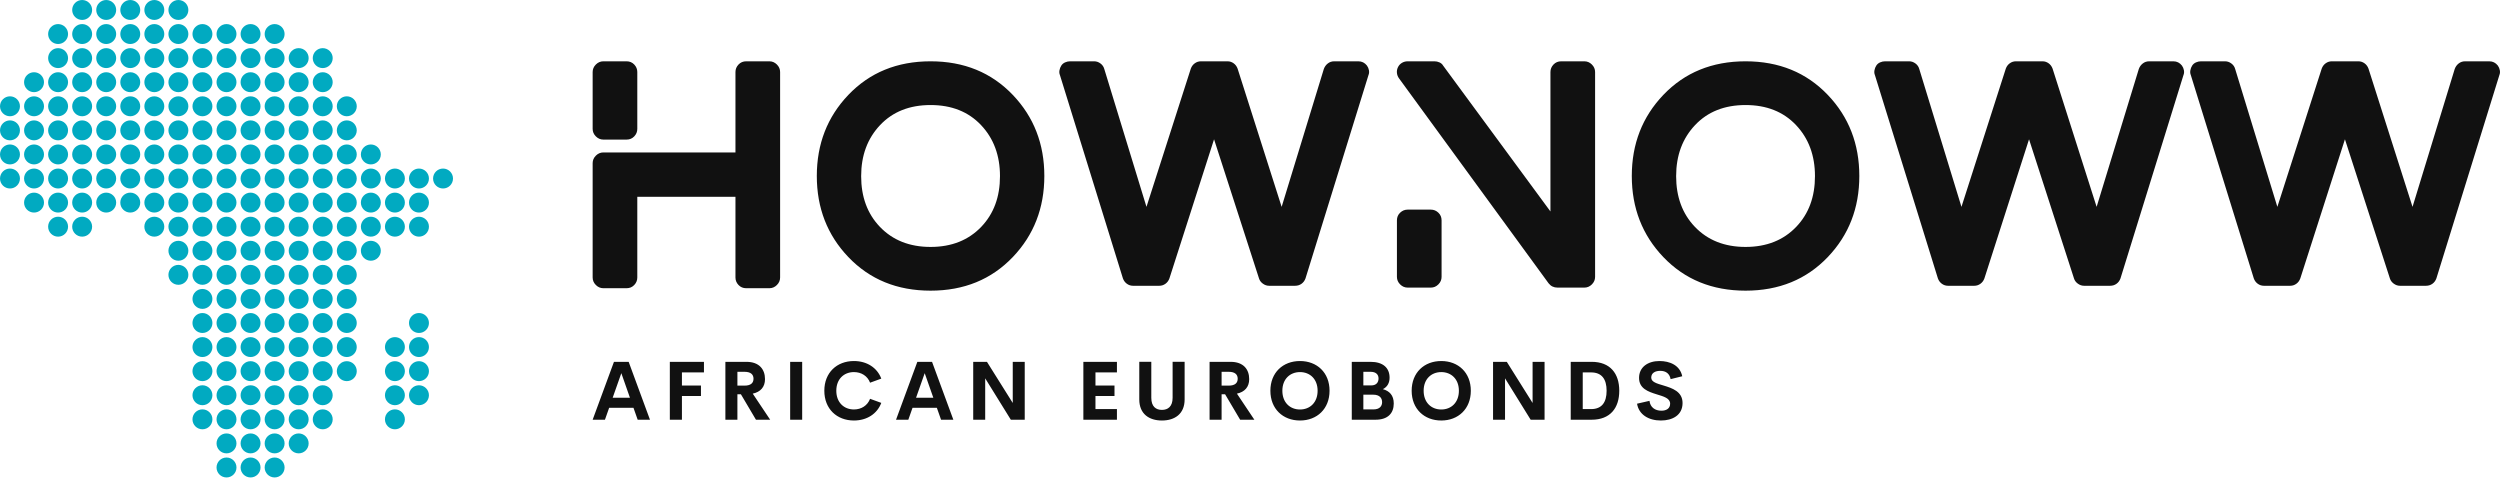
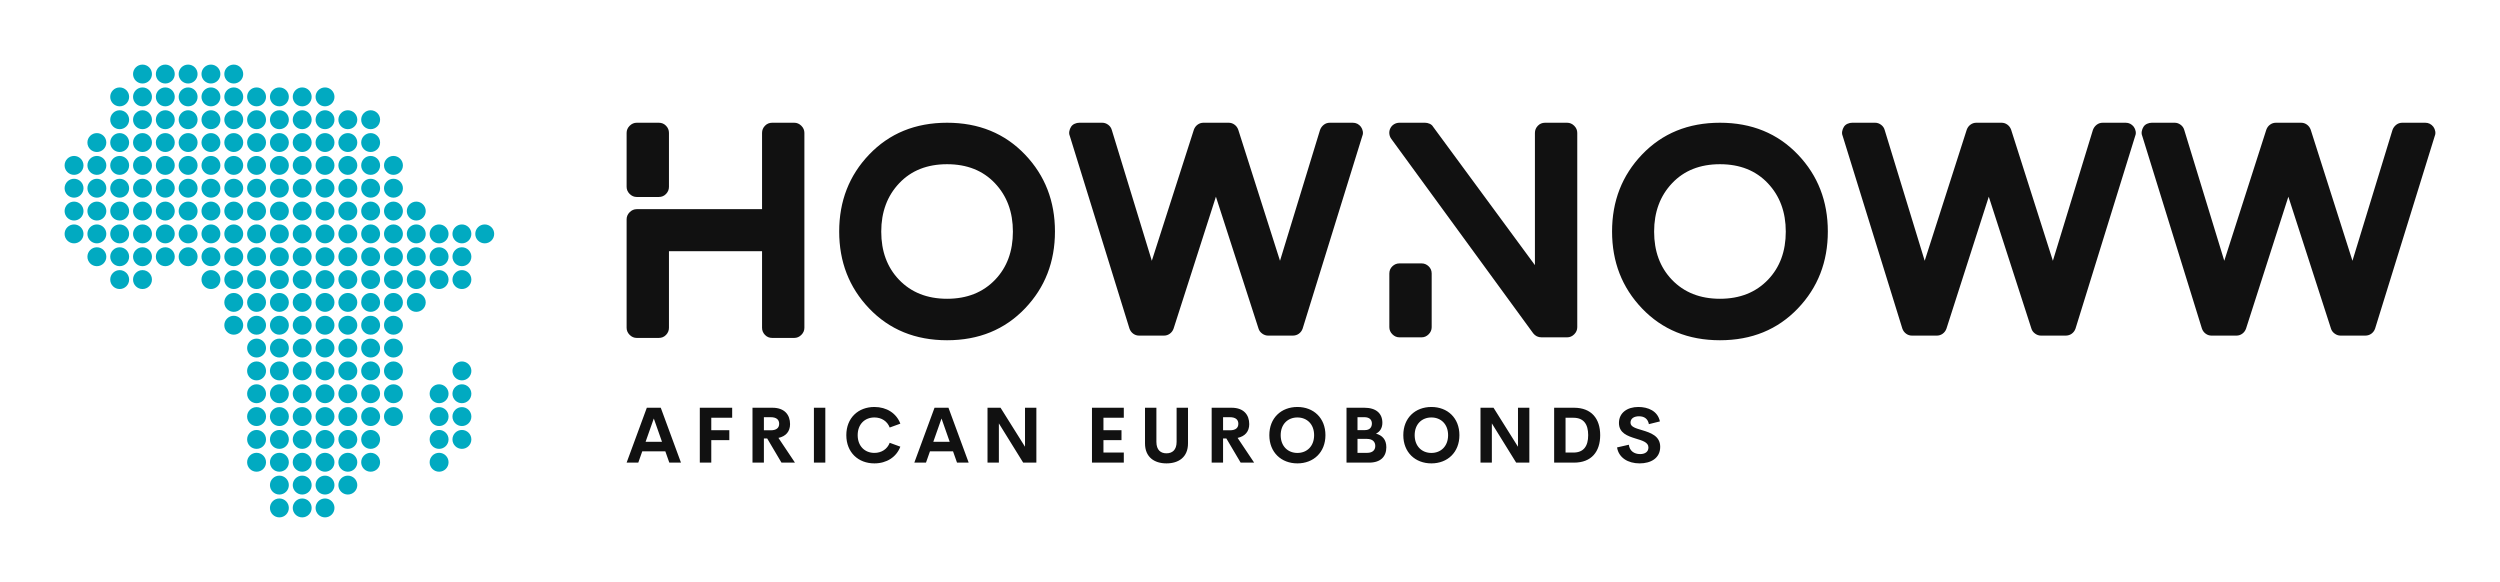
- <svg xmlns="http://www.w3.org/2000/svg" width="330" height="63.024" viewBox="0 0 367 70.091" class="css-1j8o68f">
-   <defs id="SvgjsDefs1001" />
-   <g id="SvgjsG1007" featurekey="symbolFeature-0" transform="matrix(0.7009075,0,0,0.7009075,-1.796426,0)" fill="#01aac1">
-     <g>
+ <svg xmlns="http://www.w3.org/2000/svg" version="1.1" width="3163.488" height="736.437" viewBox="0 0 3163.488 736.437">
+   <g transform="scale(8.174387) translate(10, 10)">
+     <defs id="SvgjsDefs1044" />
+     <g id="SvgjsG1045" featureKey="symbolFeature-0" transform="matrix(0.7009075,0,0,0.7009075,-1.796426,0)" fill="#01aac1">
      <g>
        <g>
-           <circle cx="95.352" cy="37.391" r="2.088" />
-         </g>
-         <g>
-           <circle cx="90.311" cy="37.391" r="2.088" />
-           <path d="M90.311,44.521c-1.151,0-2.086-0.933-2.086-2.085c0-1.155,0.935-2.09,2.086-2.09c1.153,0,2.09,0.935,2.09,2.09     C92.398,43.588,91.464,44.521,90.311,44.521z" />
-           <circle cx="90.311" cy="47.478" r="2.088" />
-           <circle cx="90.311" cy="67.651" r="2.09" />
-         </g>
-         <g>
-           <circle cx="85.273" cy="37.391" r="2.088" />
-           <circle cx="85.273" cy="42.433" r="2.088" />
-           <circle cx="85.273" cy="47.478" r="2.088" />
-         </g>
-         <g>
-           <circle cx="80.232" cy="32.347" r="2.088" />
-           <circle cx="80.232" cy="37.391" r="2.088" />
-           <circle cx="80.232" cy="42.433" r="2.088" />
-           <circle cx="80.232" cy="47.478" r="2.088" />
-           <circle cx="80.232" cy="52.521" r="2.087" />
-         </g>
-         <g>
-           <path d="M75.193,24.35c-1.15,0-2.088-0.938-2.088-2.088c0-1.154,0.938-2.089,2.088-2.089c1.152,0,2.09,0.935,2.09,2.089     C77.283,23.412,76.348,24.35,75.193,24.35z" />
-           <circle cx="75.193" cy="27.302" r="2.088" />
-           <circle cx="75.193" cy="32.347" r="2.088" />
-           <circle cx="75.193" cy="37.391" r="2.088" />
-           <circle cx="75.193" cy="42.433" r="2.088" />
-           <circle cx="75.193" cy="47.478" r="2.088" />
-           <circle cx="75.193" cy="52.521" r="2.087" />
-           <circle cx="75.193" cy="57.563" r="2.088" />
-           <circle cx="75.193" cy="62.606" r="2.087" />
-           <circle cx="75.193" cy="67.651" r="2.09" />
-         </g>
-         <g>
-           <circle cx="70.154" cy="12.173" r="2.089" />
-           <circle cx="70.154" cy="17.217" r="2.088" />
-           <path d="M70.154,24.35c-1.151,0-2.088-0.938-2.088-2.088c0-1.154,0.937-2.089,2.088-2.089c1.154,0,2.089,0.935,2.089,2.089     C72.243,23.412,71.311,24.35,70.154,24.35z" />
-           <circle cx="70.154" cy="27.302" r="2.088" />
-           <circle cx="70.154" cy="32.347" r="2.088" />
-           <circle cx="70.154" cy="37.391" r="2.088" />
-           <path d="M70.154,44.521c-1.151,0-2.088-0.933-2.088-2.085c0-1.155,0.937-2.09,2.088-2.09c1.154,0,2.089,0.935,2.089,2.09     C72.243,43.588,71.311,44.521,70.154,44.521z" />
-           <circle cx="70.154" cy="47.478" r="2.088" />
-           <circle cx="70.154" cy="52.521" r="2.087" />
-           <circle cx="70.154" cy="57.563" r="2.088" />
-           <circle cx="70.154" cy="62.606" r="2.087" />
-           <circle cx="70.154" cy="67.651" r="2.09" />
-         </g>
-         <g>
-           <circle cx="65.117" cy="12.173" r="2.089" />
-           <circle cx="65.117" cy="17.217" r="2.088" />
-           <path d="M65.117,24.35c-1.153,0-2.088-0.938-2.088-2.088c0-1.154,0.935-2.089,2.088-2.089c1.154,0,2.089,0.935,2.089,2.089     C67.206,23.412,66.271,24.35,65.117,24.35z" />
-           <circle cx="65.117" cy="27.302" r="2.088" />
-           <circle cx="65.117" cy="32.347" r="2.088" />
-           <circle cx="65.117" cy="37.391" r="2.088" />
-           <path d="M65.117,44.521c-1.153,0-2.088-0.933-2.088-2.085c0-1.155,0.935-2.09,2.088-2.09c1.154,0,2.089,0.935,2.089,2.09     C67.206,43.588,66.271,44.521,65.117,44.521z" />
-           <circle cx="65.117" cy="47.478" r="2.088" />
-           <circle cx="65.117" cy="52.521" r="2.087" />
-           <circle cx="65.117" cy="57.563" r="2.088" />
-           <circle cx="65.117" cy="62.606" r="2.087" />
-           <circle cx="65.117" cy="67.651" r="2.09" />
-         </g>
-         <g>
-           <circle cx="60.079" cy="7.13" r="2.088" />
-           <circle cx="60.079" cy="12.173" r="2.089" />
-           <circle cx="60.079" cy="17.217" r="2.088" />
-           <path d="M60.079,24.35c-1.155,0-2.089-0.938-2.089-2.088c0-1.154,0.934-2.089,2.089-2.089c1.151,0,2.087,0.935,2.087,2.089     C62.166,23.412,61.23,24.35,60.079,24.35z" />
-           <circle cx="60.079" cy="27.302" r="2.088" />
-           <circle cx="60.079" cy="32.347" r="2.088" />
-           <circle cx="60.079" cy="37.391" r="2.088" />
-           <circle cx="60.079" cy="42.433" r="2.088" />
-           <circle cx="60.079" cy="47.478" r="2.088" />
-           <circle cx="60.079" cy="52.521" r="2.087" />
-           <circle cx="60.079" cy="57.563" r="2.088" />
-           <circle cx="60.079" cy="62.606" r="2.087" />
-           <circle cx="60.079" cy="67.651" r="2.09" />
-         </g>
-         <g>
-           <circle cx="55.039" cy="7.13" r="2.088" />
-           <circle cx="55.039" cy="12.173" r="2.089" />
-           <circle cx="55.039" cy="17.217" r="2.088" />
-           <path d="M55.039,24.35c-1.152,0-2.089-0.938-2.089-2.088c0-1.154,0.937-2.089,2.089-2.089c1.15,0,2.088,0.935,2.088,2.089     C57.127,23.412,56.189,24.35,55.039,24.35z" />
-           <circle cx="55.039" cy="27.302" r="2.088" />
-           <circle cx="55.039" cy="32.347" r="2.088" />
-           <circle cx="55.039" cy="37.391" r="2.088" />
-           <circle cx="55.039" cy="42.433" r="2.088" />
-           <circle cx="55.039" cy="47.478" r="2.088" />
-           <circle cx="55.039" cy="52.521" r="2.087" />
-           <circle cx="55.039" cy="57.563" r="2.088" />
-           <circle cx="55.039" cy="62.606" r="2.087" />
-           <circle cx="55.039" cy="67.651" r="2.09" />
-         </g>
-         <g>
-           <circle cx="50.001" cy="7.13" r="2.088" />
-           <circle cx="50.001" cy="12.173" r="2.089" />
-           <circle cx="50.001" cy="17.217" r="2.088" />
-           <path d="M50.001,24.35c-1.154,0-2.09-0.938-2.09-2.088c0-1.154,0.936-2.089,2.09-2.089c1.151,0,2.088,0.935,2.088,2.089     C52.09,23.412,51.152,24.35,50.001,24.35z" />
-           <circle cx="50.001" cy="27.302" r="2.088" />
-           <circle cx="50.001" cy="32.347" r="2.088" />
-           <circle cx="50.001" cy="37.391" r="2.088" />
-           <circle cx="50.001" cy="42.433" r="2.088" />
-           <circle cx="50.001" cy="47.478" r="2.088" />
-           <circle cx="50.001" cy="52.521" r="2.087" />
-           <circle cx="50.001" cy="57.563" r="2.088" />
-           <circle cx="50.001" cy="62.606" r="2.087" />
-           <circle cx="50.001" cy="67.651" r="2.09" />
-         </g>
-         <g>
-           <circle cx="90.311" cy="72.694" r="2.087" />
-           <circle cx="90.311" cy="77.737" r="2.09" />
-           <circle cx="90.311" cy="82.78" r="2.087" />
-         </g>
-         <g>
-           <circle cx="85.273" cy="72.694" r="2.087" />
-           <circle cx="85.273" cy="77.737" r="2.09" />
-           <circle cx="85.273" cy="82.78" r="2.087" />
-           <circle cx="85.273" cy="87.826" r="2.088" />
-         </g>
-         <g>
-           <circle cx="75.193" cy="72.694" r="2.087" />
-           <circle cx="75.193" cy="77.737" r="2.09" />
-         </g>
-         <g>
-           <circle cx="70.154" cy="72.694" r="2.087" />
-           <circle cx="70.154" cy="77.737" r="2.09" />
-           <circle cx="70.154" cy="82.78" r="2.087" />
-           <circle cx="70.154" cy="87.826" r="2.088" />
-         </g>
-         <g>
-           <circle cx="65.117" cy="72.694" r="2.087" />
-           <circle cx="65.117" cy="77.737" r="2.09" />
-           <circle cx="65.117" cy="82.78" r="2.087" />
-           <circle cx="65.117" cy="87.826" r="2.088" />
-           <circle cx="65.117" cy="92.867" r="2.087" />
-         </g>
-         <g>
-           <circle cx="60.079" cy="72.694" r="2.087" />
-           <circle cx="60.079" cy="77.737" r="2.09" />
-           <circle cx="60.079" cy="82.78" r="2.087" />
-           <circle cx="60.079" cy="87.826" r="2.088" />
-           <circle cx="60.079" cy="92.867" r="2.087" />
-           <circle cx="60.079" cy="97.912" r="2.088" />
-         </g>
-         <g>
-           <circle cx="55.039" cy="72.694" r="2.087" />
-           <circle cx="55.039" cy="77.737" r="2.09" />
-           <circle cx="55.039" cy="82.78" r="2.087" />
-           <circle cx="55.039" cy="87.826" r="2.088" />
-           <circle cx="55.039" cy="92.867" r="2.087" />
-           <circle cx="55.039" cy="97.912" r="2.088" />
-         </g>
-         <g>
-           <circle cx="50.001" cy="72.694" r="2.087" />
-           <circle cx="50.001" cy="77.737" r="2.09" />
-           <circle cx="50.001" cy="82.78" r="2.087" />
-           <circle cx="50.001" cy="87.826" r="2.088" />
-           <circle cx="50.001" cy="92.867" r="2.087" />
-           <circle cx="50.001" cy="97.912" r="2.088" />
-         </g>
-         <g>
-           <circle cx="44.961" cy="7.13" r="2.088" />
-           <circle cx="44.961" cy="12.173" r="2.089" />
-           <circle cx="44.961" cy="17.217" r="2.088" />
-           <path d="M44.961,24.35c-1.154,0-2.087-0.938-2.087-2.088c0-1.154,0.933-2.089,2.087-2.089c1.152,0,2.088,0.935,2.088,2.089     C47.05,23.412,46.113,24.35,44.961,24.35z" />
-           <circle cx="44.961" cy="27.302" r="2.088" />
-           <circle cx="44.961" cy="32.347" r="2.088" />
-           <circle cx="44.961" cy="37.391" r="2.088" />
-           <circle cx="44.961" cy="42.433" r="2.088" />
-           <circle cx="44.961" cy="47.478" r="2.088" />
-           <circle cx="44.961" cy="52.521" r="2.087" />
-           <circle cx="44.961" cy="57.563" r="2.088" />
-           <circle cx="44.961" cy="62.606" r="2.087" />
-           <circle cx="44.961" cy="67.651" r="2.09" />
-         </g>
-         <g>
-           <circle cx="39.923" cy="2.088" r="2.088" />
-           <circle cx="39.923" cy="7.13" r="2.088" />
-           <circle cx="39.923" cy="12.173" r="2.089" />
-           <circle cx="39.923" cy="17.217" r="2.088" />
-           <path d="M39.923,24.35c-1.152,0-2.088-0.938-2.088-2.088c0-1.154,0.936-2.089,2.088-2.089c1.152,0,2.087,0.935,2.087,2.089     C42.01,23.412,41.075,24.35,39.923,24.35z" />
-           <circle cx="39.923" cy="27.302" r="2.088" />
-           <circle cx="39.923" cy="32.347" r="2.088" />
-           <circle cx="39.923" cy="37.391" r="2.088" />
-           <circle cx="39.923" cy="42.433" r="2.088" />
-           <circle cx="39.923" cy="47.478" r="2.088" />
-           <circle cx="39.923" cy="52.521" r="2.087" />
-           <circle cx="39.923" cy="57.563" r="2.088" />
-         </g>
-         <g>
-           <circle cx="34.882" cy="2.088" r="2.088" />
-           <circle cx="34.882" cy="7.13" r="2.088" />
-           <circle cx="34.882" cy="12.173" r="2.089" />
-           <circle cx="34.882" cy="17.217" r="2.088" />
-           <path d="M34.882,24.35c-1.15,0-2.087-0.938-2.087-2.088c0-1.154,0.937-2.089,2.087-2.089c1.152,0,2.089,0.935,2.089,2.089     C36.971,23.412,36.035,24.35,34.882,24.35z" />
-           <circle cx="34.882" cy="27.302" r="2.088" />
-           <circle cx="34.882" cy="32.347" r="2.088" />
-           <circle cx="34.882" cy="37.391" r="2.088" />
-           <path d="M34.882,44.521c-1.15,0-2.087-0.933-2.087-2.085c0-1.155,0.937-2.09,2.087-2.09c1.152,0,2.089,0.935,2.089,2.09     C36.971,43.588,36.035,44.521,34.882,44.521z" />
-           <circle cx="34.882" cy="47.478" r="2.088" />
-         </g>
-         <g>
-           <path d="M29.845,4.176c-1.155,0-2.09-0.937-2.09-2.09C27.755,0.934,28.69,0,29.845,0c1.152,0,2.085,0.934,2.085,2.085     C31.931,3.239,30.998,4.176,29.845,4.176z" />
-           <circle cx="29.845" cy="7.13" r="2.088" />
-           <circle cx="29.845" cy="12.173" r="2.089" />
-           <circle cx="29.845" cy="17.217" r="2.088" />
-           <path d="M29.845,24.35c-1.155,0-2.09-0.938-2.09-2.088c0-1.154,0.935-2.089,2.09-2.089c1.152,0,2.085,0.935,2.085,2.089     C31.931,23.412,30.998,24.35,29.845,24.35z" />
-           <circle cx="29.845" cy="27.302" r="2.088" />
-           <circle cx="29.845" cy="32.347" r="2.088" />
-           <circle cx="29.845" cy="37.391" r="2.088" />
-           <circle cx="29.845" cy="42.433" r="2.088" />
-         </g>
-         <g>
-           <circle cx="24.805" cy="2.088" r="2.088" />
-           <circle cx="24.805" cy="7.13" r="2.088" />
-           <circle cx="24.805" cy="12.173" r="2.089" />
-           <circle cx="24.805" cy="17.217" r="2.088" />
-           <path d="M24.805,24.35c-1.154,0-2.087-0.938-2.087-2.088c0-1.154,0.933-2.089,2.087-2.089c1.154,0,2.088,0.935,2.088,2.089     C26.894,23.412,25.959,24.35,24.805,24.35z" />
-           <circle cx="24.805" cy="27.302" r="2.088" />
-           <circle cx="24.805" cy="32.347" r="2.088" />
-           <circle cx="24.805" cy="37.391" r="2.088" />
-           <circle cx="24.805" cy="42.433" r="2.088" />
-         </g>
-         <g>
-           <circle cx="19.767" cy="2.088" r="2.088" />
-           <circle cx="19.767" cy="7.13" r="2.088" />
-           <circle cx="19.767" cy="12.173" r="2.089" />
-           <circle cx="19.767" cy="17.217" r="2.088" />
-           <path d="M19.767,24.35c-1.152,0-2.088-0.938-2.088-2.088c0-1.154,0.936-2.089,2.088-2.089s2.088,0.935,2.088,2.089     C21.855,23.412,20.919,24.35,19.767,24.35z" />
-           <circle cx="19.767" cy="27.302" r="2.088" />
-           <circle cx="19.767" cy="32.347" r="2.088" />
-           <circle cx="19.767" cy="37.391" r="2.088" />
-           <circle cx="19.767" cy="42.433" r="2.088" />
-           <circle cx="19.767" cy="47.478" r="2.088" />
-         </g>
-         <g>
-           <path d="M14.728,9.217c-1.154,0-2.088-0.935-2.088-2.087c0-1.152,0.935-2.088,2.088-2.088c1.15,0,2.087,0.936,2.087,2.088     C16.815,8.282,15.878,9.217,14.728,9.217z" />
-           <path d="M14.728,14.262c-1.154,0-2.088-0.936-2.088-2.088c0-1.153,0.935-2.09,2.088-2.09c1.15,0,2.087,0.937,2.087,2.09     C16.815,13.326,15.878,14.262,14.728,14.262z" />
-           <path d="M14.728,19.305c-1.154,0-2.088-0.935-2.088-2.088c0-1.153,0.935-2.088,2.088-2.088c1.15,0,2.087,0.935,2.087,2.088     C16.815,18.37,15.878,19.305,14.728,19.305z" />
-           <path d="M14.728,24.35c-1.154,0-2.088-0.938-2.088-2.088c0-1.154,0.935-2.089,2.088-2.089c1.15,0,2.087,0.935,2.087,2.089     C16.815,23.412,15.878,24.35,14.728,24.35z" />
-           <path d="M14.728,29.39c-1.154,0-2.088-0.933-2.088-2.085c0-1.155,0.935-2.09,2.088-2.09c1.15,0,2.087,0.935,2.087,2.09     C16.815,28.457,15.878,29.39,14.728,29.39z" />
-           <path d="M14.728,34.435c-1.154,0-2.088-0.936-2.088-2.088c0-1.152,0.935-2.087,2.088-2.087c1.15,0,2.087,0.935,2.087,2.087     C16.815,33.499,15.878,34.435,14.728,34.435z" />
-           <path d="M14.728,39.479c-1.154,0-2.088-0.937-2.088-2.088c0-1.155,0.935-2.088,2.088-2.088c1.15,0,2.087,0.933,2.087,2.088     C16.815,38.543,15.878,39.479,14.728,39.479z" />
-           <path d="M14.728,44.521c-1.154,0-2.088-0.933-2.088-2.085c0-1.155,0.935-2.09,2.088-2.09c1.15,0,2.087,0.935,2.087,2.09     C16.815,43.588,15.878,44.521,14.728,44.521z" />
-           <path d="M14.728,49.566c-1.154,0-2.088-0.937-2.088-2.088c0-1.155,0.935-2.088,2.088-2.088c1.15,0,2.087,0.933,2.087,2.088     C16.815,48.629,15.878,49.566,14.728,49.566z" />
-         </g>
-         <g>
-           <circle cx="9.688" cy="17.217" r="2.088" />
-           <path d="M9.688,24.35c-1.152,0-2.085-0.938-2.085-2.088c0-1.154,0.933-2.089,2.085-2.089c1.153,0,2.09,0.935,2.09,2.089     C11.778,23.412,10.841,24.35,9.688,24.35z" />
-           <path d="M9.688,29.39c-1.152,0-2.085-0.933-2.085-2.085c0-1.155,0.933-2.09,2.085-2.09c1.153,0,2.09,0.935,2.09,2.09     C11.778,28.457,10.841,29.39,9.688,29.39z" />
-           <circle cx="9.688" cy="32.347" r="2.088" />
-           <circle cx="9.688" cy="37.391" r="2.088" />
-           <path d="M9.688,44.521c-1.152,0-2.085-0.933-2.085-2.085c0-1.155,0.933-2.09,2.085-2.09c1.153,0,2.09,0.935,2.09,2.09     C11.778,43.588,10.841,44.521,9.688,44.521z" />
-         </g>
-         <g>
-           <path d="M4.651,24.35c-1.155,0-2.088-0.938-2.088-2.088c0-1.154,0.933-2.089,2.088-2.089c1.152,0,2.088,0.935,2.088,2.089     C6.739,23.412,5.803,24.35,4.651,24.35z" />
-           <circle cx="4.651" cy="27.302" r="2.088" />
-           <circle cx="4.651" cy="32.347" r="2.088" />
-           <circle cx="4.651" cy="37.391" r="2.088" />
-         </g>
-         <g>
-           <circle cx="44.961" cy="72.694" r="2.087" />
-           <circle cx="44.961" cy="77.737" r="2.09" />
-           <circle cx="44.961" cy="82.78" r="2.087" />
-           <circle cx="44.961" cy="87.826" r="2.088" />
+           <g>
+             <circle cx="95.352" cy="37.391" r="2.088" />
+           </g>
+           <g>
+             <circle cx="90.311" cy="37.391" r="2.088" />
+             <path d="M90.311,44.521c-1.151,0-2.086-0.933-2.086-2.085c0-1.155,0.935-2.09,2.086-2.09c1.153,0,2.09,0.935,2.09,2.09     C92.398,43.588,91.464,44.521,90.311,44.521z" />
+             <circle cx="90.311" cy="47.478" r="2.088" />
+             <circle cx="90.311" cy="67.651" r="2.09" />
+           </g>
+           <g>
+             <circle cx="85.273" cy="37.391" r="2.088" />
+             <circle cx="85.273" cy="42.433" r="2.088" />
+             <circle cx="85.273" cy="47.478" r="2.088" />
+           </g>
+           <g>
+             <circle cx="80.232" cy="32.347" r="2.088" />
+             <circle cx="80.232" cy="37.391" r="2.088" />
+             <circle cx="80.232" cy="42.433" r="2.088" />
+             <circle cx="80.232" cy="47.478" r="2.088" />
+             <circle cx="80.232" cy="52.521" r="2.087" />
+           </g>
+           <g>
+             <path d="M75.193,24.35c-1.15,0-2.088-0.938-2.088-2.088c0-1.154,0.938-2.089,2.088-2.089c1.152,0,2.09,0.935,2.09,2.089     C77.283,23.412,76.348,24.35,75.193,24.35z" />
+             <circle cx="75.193" cy="27.302" r="2.088" />
+             <circle cx="75.193" cy="32.347" r="2.088" />
+             <circle cx="75.193" cy="37.391" r="2.088" />
+             <circle cx="75.193" cy="42.433" r="2.088" />
+             <circle cx="75.193" cy="47.478" r="2.088" />
+             <circle cx="75.193" cy="52.521" r="2.087" />
+             <circle cx="75.193" cy="57.563" r="2.088" />
+             <circle cx="75.193" cy="62.606" r="2.087" />
+             <circle cx="75.193" cy="67.651" r="2.09" />
+           </g>
+           <g>
+             <circle cx="70.154" cy="12.173" r="2.089" />
+             <circle cx="70.154" cy="17.217" r="2.088" />
+             <path d="M70.154,24.35c-1.151,0-2.088-0.938-2.088-2.088c0-1.154,0.937-2.089,2.088-2.089c1.154,0,2.089,0.935,2.089,2.089     C72.243,23.412,71.311,24.35,70.154,24.35z" />
+             <circle cx="70.154" cy="27.302" r="2.088" />
+             <circle cx="70.154" cy="32.347" r="2.088" />
+             <circle cx="70.154" cy="37.391" r="2.088" />
+             <path d="M70.154,44.521c-1.151,0-2.088-0.933-2.088-2.085c0-1.155,0.937-2.09,2.088-2.09c1.154,0,2.089,0.935,2.089,2.09     C72.243,43.588,71.311,44.521,70.154,44.521z" />
+             <circle cx="70.154" cy="47.478" r="2.088" />
+             <circle cx="70.154" cy="52.521" r="2.087" />
+             <circle cx="70.154" cy="57.563" r="2.088" />
+             <circle cx="70.154" cy="62.606" r="2.087" />
+             <circle cx="70.154" cy="67.651" r="2.09" />
+           </g>
+           <g>
+             <circle cx="65.117" cy="12.173" r="2.089" />
+             <circle cx="65.117" cy="17.217" r="2.088" />
+             <path d="M65.117,24.35c-1.153,0-2.088-0.938-2.088-2.088c0-1.154,0.935-2.089,2.088-2.089c1.154,0,2.089,0.935,2.089,2.089     C67.206,23.412,66.271,24.35,65.117,24.35z" />
+             <circle cx="65.117" cy="27.302" r="2.088" />
+             <circle cx="65.117" cy="32.347" r="2.088" />
+             <circle cx="65.117" cy="37.391" r="2.088" />
+             <path d="M65.117,44.521c-1.153,0-2.088-0.933-2.088-2.085c0-1.155,0.935-2.09,2.088-2.09c1.154,0,2.089,0.935,2.089,2.09     C67.206,43.588,66.271,44.521,65.117,44.521z" />
+             <circle cx="65.117" cy="47.478" r="2.088" />
+             <circle cx="65.117" cy="52.521" r="2.087" />
+             <circle cx="65.117" cy="57.563" r="2.088" />
+             <circle cx="65.117" cy="62.606" r="2.087" />
+             <circle cx="65.117" cy="67.651" r="2.09" />
+           </g>
+           <g>
+             <circle cx="60.079" cy="7.13" r="2.088" />
+             <circle cx="60.079" cy="12.173" r="2.089" />
+             <circle cx="60.079" cy="17.217" r="2.088" />
+             <path d="M60.079,24.35c-1.155,0-2.089-0.938-2.089-2.088c0-1.154,0.934-2.089,2.089-2.089c1.151,0,2.087,0.935,2.087,2.089     C62.166,23.412,61.23,24.35,60.079,24.35z" />
+             <circle cx="60.079" cy="27.302" r="2.088" />
+             <circle cx="60.079" cy="32.347" r="2.088" />
+             <circle cx="60.079" cy="37.391" r="2.088" />
+             <circle cx="60.079" cy="42.433" r="2.088" />
+             <circle cx="60.079" cy="47.478" r="2.088" />
+             <circle cx="60.079" cy="52.521" r="2.087" />
+             <circle cx="60.079" cy="57.563" r="2.088" />
+             <circle cx="60.079" cy="62.606" r="2.087" />
+             <circle cx="60.079" cy="67.651" r="2.09" />
+           </g>
+           <g>
+             <circle cx="55.039" cy="7.13" r="2.088" />
+             <circle cx="55.039" cy="12.173" r="2.089" />
+             <circle cx="55.039" cy="17.217" r="2.088" />
+             <path d="M55.039,24.35c-1.152,0-2.089-0.938-2.089-2.088c0-1.154,0.937-2.089,2.089-2.089c1.15,0,2.088,0.935,2.088,2.089     C57.127,23.412,56.189,24.35,55.039,24.35z" />
+             <circle cx="55.039" cy="27.302" r="2.088" />
+             <circle cx="55.039" cy="32.347" r="2.088" />
+             <circle cx="55.039" cy="37.391" r="2.088" />
+             <circle cx="55.039" cy="42.433" r="2.088" />
+             <circle cx="55.039" cy="47.478" r="2.088" />
+             <circle cx="55.039" cy="52.521" r="2.087" />
+             <circle cx="55.039" cy="57.563" r="2.088" />
+             <circle cx="55.039" cy="62.606" r="2.087" />
+             <circle cx="55.039" cy="67.651" r="2.09" />
+           </g>
+           <g>
+             <circle cx="50.001" cy="7.13" r="2.088" />
+             <circle cx="50.001" cy="12.173" r="2.089" />
+             <circle cx="50.001" cy="17.217" r="2.088" />
+             <path d="M50.001,24.35c-1.154,0-2.09-0.938-2.09-2.088c0-1.154,0.936-2.089,2.09-2.089c1.151,0,2.088,0.935,2.088,2.089     C52.09,23.412,51.152,24.35,50.001,24.35z" />
+             <circle cx="50.001" cy="27.302" r="2.088" />
+             <circle cx="50.001" cy="32.347" r="2.088" />
+             <circle cx="50.001" cy="37.391" r="2.088" />
+             <circle cx="50.001" cy="42.433" r="2.088" />
+             <circle cx="50.001" cy="47.478" r="2.088" />
+             <circle cx="50.001" cy="52.521" r="2.087" />
+             <circle cx="50.001" cy="57.563" r="2.088" />
+             <circle cx="50.001" cy="62.606" r="2.087" />
+             <circle cx="50.001" cy="67.651" r="2.09" />
+           </g>
+           <g>
+             <circle cx="90.311" cy="72.694" r="2.087" />
+             <circle cx="90.311" cy="77.737" r="2.09" />
+             <circle cx="90.311" cy="82.78" r="2.087" />
+           </g>
+           <g>
+             <circle cx="85.273" cy="72.694" r="2.087" />
+             <circle cx="85.273" cy="77.737" r="2.09" />
+             <circle cx="85.273" cy="82.78" r="2.087" />
+             <circle cx="85.273" cy="87.826" r="2.088" />
+           </g>
+           <g>
+             <circle cx="75.193" cy="72.694" r="2.087" />
+             <circle cx="75.193" cy="77.737" r="2.09" />
+           </g>
+           <g>
+             <circle cx="70.154" cy="72.694" r="2.087" />
+             <circle cx="70.154" cy="77.737" r="2.09" />
+             <circle cx="70.154" cy="82.78" r="2.087" />
+             <circle cx="70.154" cy="87.826" r="2.088" />
+           </g>
+           <g>
+             <circle cx="65.117" cy="72.694" r="2.087" />
+             <circle cx="65.117" cy="77.737" r="2.09" />
+             <circle cx="65.117" cy="82.78" r="2.087" />
+             <circle cx="65.117" cy="87.826" r="2.088" />
+             <circle cx="65.117" cy="92.867" r="2.087" />
+           </g>
+           <g>
+             <circle cx="60.079" cy="72.694" r="2.087" />
+             <circle cx="60.079" cy="77.737" r="2.09" />
+             <circle cx="60.079" cy="82.78" r="2.087" />
+             <circle cx="60.079" cy="87.826" r="2.088" />
+             <circle cx="60.079" cy="92.867" r="2.087" />
+             <circle cx="60.079" cy="97.912" r="2.088" />
+           </g>
+           <g>
+             <circle cx="55.039" cy="72.694" r="2.087" />
+             <circle cx="55.039" cy="77.737" r="2.09" />
+             <circle cx="55.039" cy="82.78" r="2.087" />
+             <circle cx="55.039" cy="87.826" r="2.088" />
+             <circle cx="55.039" cy="92.867" r="2.087" />
+             <circle cx="55.039" cy="97.912" r="2.088" />
+           </g>
+           <g>
+             <circle cx="50.001" cy="72.694" r="2.087" />
+             <circle cx="50.001" cy="77.737" r="2.09" />
+             <circle cx="50.001" cy="82.78" r="2.087" />
+             <circle cx="50.001" cy="87.826" r="2.088" />
+             <circle cx="50.001" cy="92.867" r="2.087" />
+             <circle cx="50.001" cy="97.912" r="2.088" />
+           </g>
+           <g>
+             <circle cx="44.961" cy="7.13" r="2.088" />
+             <circle cx="44.961" cy="12.173" r="2.089" />
+             <circle cx="44.961" cy="17.217" r="2.088" />
+             <path d="M44.961,24.35c-1.154,0-2.087-0.938-2.087-2.088c0-1.154,0.933-2.089,2.087-2.089c1.152,0,2.088,0.935,2.088,2.089     C47.05,23.412,46.113,24.35,44.961,24.35z" />
+             <circle cx="44.961" cy="27.302" r="2.088" />
+             <circle cx="44.961" cy="32.347" r="2.088" />
+             <circle cx="44.961" cy="37.391" r="2.088" />
+             <circle cx="44.961" cy="42.433" r="2.088" />
+             <circle cx="44.961" cy="47.478" r="2.088" />
+             <circle cx="44.961" cy="52.521" r="2.087" />
+             <circle cx="44.961" cy="57.563" r="2.088" />
+             <circle cx="44.961" cy="62.606" r="2.087" />
+             <circle cx="44.961" cy="67.651" r="2.09" />
+           </g>
+           <g>
+             <circle cx="39.923" cy="2.088" r="2.088" />
+             <circle cx="39.923" cy="7.13" r="2.088" />
+             <circle cx="39.923" cy="12.173" r="2.089" />
+             <circle cx="39.923" cy="17.217" r="2.088" />
+             <path d="M39.923,24.35c-1.152,0-2.088-0.938-2.088-2.088c0-1.154,0.936-2.089,2.088-2.089c1.152,0,2.087,0.935,2.087,2.089     C42.01,23.412,41.075,24.35,39.923,24.35z" />
+             <circle cx="39.923" cy="27.302" r="2.088" />
+             <circle cx="39.923" cy="32.347" r="2.088" />
+             <circle cx="39.923" cy="37.391" r="2.088" />
+             <circle cx="39.923" cy="42.433" r="2.088" />
+             <circle cx="39.923" cy="47.478" r="2.088" />
+             <circle cx="39.923" cy="52.521" r="2.087" />
+             <circle cx="39.923" cy="57.563" r="2.088" />
+           </g>
+           <g>
+             <circle cx="34.882" cy="2.088" r="2.088" />
+             <circle cx="34.882" cy="7.13" r="2.088" />
+             <circle cx="34.882" cy="12.173" r="2.089" />
+             <circle cx="34.882" cy="17.217" r="2.088" />
+             <path d="M34.882,24.35c-1.15,0-2.087-0.938-2.087-2.088c0-1.154,0.937-2.089,2.087-2.089c1.152,0,2.089,0.935,2.089,2.089     C36.971,23.412,36.035,24.35,34.882,24.35z" />
+             <circle cx="34.882" cy="27.302" r="2.088" />
+             <circle cx="34.882" cy="32.347" r="2.088" />
+             <circle cx="34.882" cy="37.391" r="2.088" />
+             <path d="M34.882,44.521c-1.15,0-2.087-0.933-2.087-2.085c0-1.155,0.937-2.09,2.087-2.09c1.152,0,2.089,0.935,2.089,2.09     C36.971,43.588,36.035,44.521,34.882,44.521z" />
+             <circle cx="34.882" cy="47.478" r="2.088" />
+           </g>
+           <g>
+             <path d="M29.845,4.176c-1.155,0-2.09-0.937-2.09-2.09C27.755,0.934,28.69,0,29.845,0c1.152,0,2.085,0.934,2.085,2.085     C31.931,3.239,30.998,4.176,29.845,4.176z" />
+             <circle cx="29.845" cy="7.13" r="2.088" />
+             <circle cx="29.845" cy="12.173" r="2.089" />
+             <circle cx="29.845" cy="17.217" r="2.088" />
+             <path d="M29.845,24.35c-1.155,0-2.09-0.938-2.09-2.088c0-1.154,0.935-2.089,2.09-2.089c1.152,0,2.085,0.935,2.085,2.089     C31.931,23.412,30.998,24.35,29.845,24.35z" />
+             <circle cx="29.845" cy="27.302" r="2.088" />
+             <circle cx="29.845" cy="32.347" r="2.088" />
+             <circle cx="29.845" cy="37.391" r="2.088" />
+             <circle cx="29.845" cy="42.433" r="2.088" />
+           </g>
+           <g>
+             <circle cx="24.805" cy="2.088" r="2.088" />
+             <circle cx="24.805" cy="7.13" r="2.088" />
+             <circle cx="24.805" cy="12.173" r="2.089" />
+             <circle cx="24.805" cy="17.217" r="2.088" />
+             <path d="M24.805,24.35c-1.154,0-2.087-0.938-2.087-2.088c0-1.154,0.933-2.089,2.087-2.089c1.154,0,2.088,0.935,2.088,2.089     C26.894,23.412,25.959,24.35,24.805,24.35z" />
+             <circle cx="24.805" cy="27.302" r="2.088" />
+             <circle cx="24.805" cy="32.347" r="2.088" />
+             <circle cx="24.805" cy="37.391" r="2.088" />
+             <circle cx="24.805" cy="42.433" r="2.088" />
+           </g>
+           <g>
+             <circle cx="19.767" cy="2.088" r="2.088" />
+             <circle cx="19.767" cy="7.13" r="2.088" />
+             <circle cx="19.767" cy="12.173" r="2.089" />
+             <circle cx="19.767" cy="17.217" r="2.088" />
+             <path d="M19.767,24.35c-1.152,0-2.088-0.938-2.088-2.088c0-1.154,0.936-2.089,2.088-2.089s2.088,0.935,2.088,2.089     C21.855,23.412,20.919,24.35,19.767,24.35z" />
+             <circle cx="19.767" cy="27.302" r="2.088" />
+             <circle cx="19.767" cy="32.347" r="2.088" />
+             <circle cx="19.767" cy="37.391" r="2.088" />
+             <circle cx="19.767" cy="42.433" r="2.088" />
+             <circle cx="19.767" cy="47.478" r="2.088" />
+           </g>
+           <g>
+             <path d="M14.728,9.217c-1.154,0-2.088-0.935-2.088-2.087c0-1.152,0.935-2.088,2.088-2.088c1.15,0,2.087,0.936,2.087,2.088     C16.815,8.282,15.878,9.217,14.728,9.217z" />
+             <path d="M14.728,14.262c-1.154,0-2.088-0.936-2.088-2.088c0-1.153,0.935-2.09,2.088-2.09c1.15,0,2.087,0.937,2.087,2.09     C16.815,13.326,15.878,14.262,14.728,14.262z" />
+             <path d="M14.728,19.305c-1.154,0-2.088-0.935-2.088-2.088c0-1.153,0.935-2.088,2.088-2.088c1.15,0,2.087,0.935,2.087,2.088     C16.815,18.37,15.878,19.305,14.728,19.305z" />
+             <path d="M14.728,24.35c-1.154,0-2.088-0.938-2.088-2.088c0-1.154,0.935-2.089,2.088-2.089c1.15,0,2.087,0.935,2.087,2.089     C16.815,23.412,15.878,24.35,14.728,24.35z" />
+             <path d="M14.728,29.39c-1.154,0-2.088-0.933-2.088-2.085c0-1.155,0.935-2.09,2.088-2.09c1.15,0,2.087,0.935,2.087,2.09     C16.815,28.457,15.878,29.39,14.728,29.39z" />
+             <path d="M14.728,34.435c-1.154,0-2.088-0.936-2.088-2.088c0-1.152,0.935-2.087,2.088-2.087c1.15,0,2.087,0.935,2.087,2.087     C16.815,33.499,15.878,34.435,14.728,34.435z" />
+             <path d="M14.728,39.479c-1.154,0-2.088-0.937-2.088-2.088c0-1.155,0.935-2.088,2.088-2.088c1.15,0,2.087,0.933,2.087,2.088     C16.815,38.543,15.878,39.479,14.728,39.479z" />
+             <path d="M14.728,44.521c-1.154,0-2.088-0.933-2.088-2.085c0-1.155,0.935-2.09,2.088-2.09c1.15,0,2.087,0.935,2.087,2.09     C16.815,43.588,15.878,44.521,14.728,44.521z" />
+             <path d="M14.728,49.566c-1.154,0-2.088-0.937-2.088-2.088c0-1.155,0.935-2.088,2.088-2.088c1.15,0,2.087,0.933,2.087,2.088     C16.815,48.629,15.878,49.566,14.728,49.566z" />
+           </g>
+           <g>
+             <circle cx="9.688" cy="17.217" r="2.088" />
+             <path d="M9.688,24.35c-1.152,0-2.085-0.938-2.085-2.088c0-1.154,0.933-2.089,2.085-2.089c1.153,0,2.09,0.935,2.09,2.089     C11.778,23.412,10.841,24.35,9.688,24.35z" />
+             <path d="M9.688,29.39c-1.152,0-2.085-0.933-2.085-2.085c0-1.155,0.933-2.09,2.085-2.09c1.153,0,2.09,0.935,2.09,2.09     C11.778,28.457,10.841,29.39,9.688,29.39z" />
+             <circle cx="9.688" cy="32.347" r="2.088" />
+             <circle cx="9.688" cy="37.391" r="2.088" />
+             <path d="M9.688,44.521c-1.152,0-2.085-0.933-2.085-2.085c0-1.155,0.933-2.09,2.085-2.09c1.153,0,2.09,0.935,2.09,2.09     C11.778,43.588,10.841,44.521,9.688,44.521z" />
+           </g>
+           <g>
+             <path d="M4.651,24.35c-1.155,0-2.088-0.938-2.088-2.088c0-1.154,0.933-2.089,2.088-2.089c1.152,0,2.088,0.935,2.088,2.089     C6.739,23.412,5.803,24.35,4.651,24.35z" />
+             <circle cx="4.651" cy="27.302" r="2.088" />
+             <circle cx="4.651" cy="32.347" r="2.088" />
+             <circle cx="4.651" cy="37.391" r="2.088" />
+           </g>
+           <g>
+             <circle cx="44.961" cy="72.694" r="2.087" />
+             <circle cx="44.961" cy="77.737" r="2.09" />
+             <circle cx="44.961" cy="82.78" r="2.087" />
+             <circle cx="44.961" cy="87.826" r="2.088" />
+           </g>
        </g>
      </g>
    </g>
-   </g>
-   <g id="SvgjsG1008" featurekey="nameFeature-0" transform="matrix(1.122334,0,0,1.122334,83.36364,-2.223337)" fill="#111111">
-     <path d="M4.64 20.24 q-0.56 0 -0.98 -0.42 t-0.42 -0.98 l0 -7.44 q0 -0.56 0.42 -0.98 t0.98 -0.42 l3.04 0 q0.6 0 1 0.42 t0.4 0.98 l0 7.44 q0 0.56 -0.4 0.98 t-1 0.42 l-3.04 0 z M26.36 10 q0.56 0 0.98 0.42 t0.42 0.98 l0 26.88 q0 0.56 -0.42 0.98 t-0.98 0.42 l-3.04 0 q-0.6 0 -1 -0.42 t-0.4 -0.98 l0 -10.56 l-12.84 0 l0 10.56 q0 0.56 -0.4 0.98 t-1 0.42 l-3.04 0 q-0.56 0 -0.98 -0.42 t-0.42 -0.98 l0 -14.96 q0 -0.56 0.42 -0.98 t0.98 -0.42 l17.28 0 l0 -10.52 q0 -0.56 0.4 -0.98 t1 -0.42 l3.04 0 z M47.44 10 q6.56 0 10.76 4.4 q4.12 4.32 4.12 10.6 t-4.12 10.6 q-4.2 4.4 -10.76 4.4 t-10.76 -4.4 q-4.12 -4.32 -4.12 -10.6 t4.12 -10.6 q4.2 -4.4 10.76 -4.4 z M47.44 34.28 q4.12 0 6.64 -2.64 q2.44 -2.56 2.44 -6.62 t-2.48 -6.68 t-6.6 -2.62 t-6.6 2.62 t-2.48 6.68 t2.44 6.62 q2.52 2.64 6.64 2.64 z M103.4 10 q0.68 0 1.12 0.56 q0.2 0.28 0.26 0.62 t-0.06 0.62 l-8.24 26.6 q-0.16 0.44 -0.52 0.7 t-0.84 0.26 l-3.4 0 q-0.44 0 -0.82 -0.28 t-0.5 -0.68 l-5.88 -18.2 l-5.84 18.2 q-0.16 0.44 -0.52 0.7 t-0.8 0.26 l-3.44 0 q-0.44 0 -0.8 -0.26 t-0.52 -0.7 l-8.24 -26.6 q-0.12 -0.28 -0.06 -0.62 t0.24 -0.62 t0.5 -0.42 t0.64 -0.14 l3.16 0 q0.44 0 0.82 0.28 t0.5 0.72 l5.52 18.04 l5.8 -18.08 q0.16 -0.44 0.52 -0.7 t0.8 -0.26 l3.48 0 q0.44 0 0.8 0.26 t0.52 0.7 l5.76 18.08 l5.52 -18.04 q0.16 -0.44 0.52 -0.72 t0.84 -0.28 l3.16 0 z M132.96 10 q0.56 0 0.98 0.42 t0.42 0.98 l0 26.8 q0 0.56 -0.42 0.98 t-0.98 0.42 l-3.52 0 q-0.72 0 -1.16 -0.56 l-19.56 -26.8 q-0.24 -0.32 -0.28 -0.72 t0.14 -0.76 t0.52 -0.56 t0.74 -0.2 l3.52 0 q0.32 0 0.64 0.14 t0.48 0.42 l14.04 19.08 l0 -18.24 q0 -0.56 0.4 -0.98 t1 -0.42 l3.04 0 z M112.88 29.4 q0.56 0 0.98 0.4 t0.42 1 l0 7.4 q0 0.56 -0.42 0.98 t-0.98 0.42 l-3.04 0 q-0.56 0 -0.98 -0.42 t-0.42 -0.98 l0 -7.4 q0 -0.6 0.42 -1 t0.98 -0.4 l3.04 0 z M154.04 10 q6.56 0 10.76 4.4 q4.12 4.32 4.12 10.6 t-4.12 10.6 q-4.2 4.4 -10.76 4.4 t-10.76 -4.4 q-4.12 -4.32 -4.12 -10.6 t4.12 -10.6 q4.2 -4.4 10.76 -4.4 z M154.04 34.28 q4.12 0 6.64 -2.64 q2.44 -2.56 2.44 -6.62 t-2.48 -6.68 t-6.6 -2.62 t-6.6 2.62 t-2.48 6.68 t2.44 6.62 q2.52 2.64 6.64 2.64 z M210 10 q0.68 0 1.12 0.56 q0.2 0.28 0.26 0.62 t-0.06 0.62 l-8.24 26.6 q-0.16 0.44 -0.52 0.7 t-0.84 0.26 l-3.4 0 q-0.44 0 -0.82 -0.28 t-0.5 -0.68 l-5.88 -18.2 l-5.84 18.2 q-0.16 0.44 -0.52 0.7 t-0.8 0.26 l-3.44 0 q-0.44 0 -0.8 -0.26 t-0.52 -0.7 l-8.24 -26.6 q-0.12 -0.28 -0.06 -0.62 t0.24 -0.62 t0.5 -0.42 t0.64 -0.14 l3.16 0 q0.44 0 0.82 0.28 t0.5 0.72 l5.52 18.04 l5.8 -18.08 q0.16 -0.44 0.52 -0.7 t0.8 -0.26 l3.48 0 q0.44 0 0.8 0.26 t0.52 0.7 l5.76 18.08 l5.52 -18.04 q0.16 -0.44 0.52 -0.72 t0.84 -0.28 l3.16 0 z M251.32 10 q0.68 0 1.12 0.56 q0.2 0.28 0.26 0.62 t-0.06 0.62 l-8.24 26.6 q-0.16 0.44 -0.52 0.7 t-0.84 0.26 l-3.4 0 q-0.44 0 -0.82 -0.28 t-0.5 -0.68 l-5.88 -18.2 l-5.84 18.2 q-0.16 0.44 -0.52 0.7 t-0.8 0.26 l-3.44 0 q-0.44 0 -0.8 -0.26 t-0.52 -0.7 l-8.24 -26.6 q-0.12 -0.28 -0.06 -0.62 t0.24 -0.62 t0.5 -0.42 t0.64 -0.14 l3.16 0 q0.44 0 0.82 0.28 t0.5 0.72 l5.52 18.04 l5.8 -18.08 q0.16 -0.44 0.52 -0.7 t0.8 -0.26 l3.48 0 q0.44 0 0.8 0.26 t0.52 0.7 l5.76 18.08 l5.52 -18.04 q0.16 -0.44 0.52 -0.72 t0.84 -0.28 l3.16 0 z" />
-   </g>
-   <g id="SvgjsG1009" featurekey="sloganFeature-0" transform="matrix(0.6021324,0,0,0.6021324,86.82327,49.57191)" fill="#111111">
-     <path d="M11.27 20 l-1.025 -2.91 l-5.928 0 l-1.025 2.91 l-2.998 0 l5.195 -14.111 l3.584 0 l5.195 14.111 l-2.998 0 z M5.176 14.639 l4.209 0 l-2.1 -5.986 z M27.431 8.467 l-5.371 0 l0 3.203 l4.639 0 l0 2.549 l-4.639 0 l0 5.781 l-2.949 0 l0 -14.111 l8.32 0 l0 2.578 z M40.107 20 l-3.672 -6.211 l-0.85 0 l0 6.211 l-2.93 0 l0 -14.111 l5.117 0 c3.193 0 4.541 1.885 4.541 4.219 c0 1.895 -1.074 3.125 -2.988 3.535 l4.248 6.357 l-3.467 0 z M35.586 8.32 l0 3.369 l1.728 0 c1.562 0 2.197 -0.664 2.197 -1.68 c0 -1.006 -0.635 -1.69 -2.197 -1.69 l-1.728 0 z M48.447 20 l0 -14.111 l2.93 0 l0 14.111 l-2.93 0 z M63.994 20.195 c-4.15 0 -7.217 -2.822 -7.217 -7.256 s3.066 -7.246 7.217 -7.246 c3.144 0 5.664 1.611 6.67 4.287 l-2.734 0.996 c-0.625 -1.641 -2.119 -2.588 -3.936 -2.588 c-2.432 0 -4.297 1.699 -4.297 4.551 s1.865 4.561 4.297 4.561 c1.816 0 3.311 -0.957 3.936 -2.598 l2.734 0.996 c-1.006 2.676 -3.525 4.297 -6.67 4.297 z M85.235 20 l-1.025 -2.91 l-5.928 0 l-1.025 2.91 l-2.998 0 l5.195 -14.111 l3.584 0 l5.195 14.111 l-2.998 0 z M79.141 14.639 l4.209 0 l-2.1 -5.986 z M102.715 5.889 l2.92 0 l0 14.111 l-3.389 0 l-6.25 -10.088 l0 10.088 l-2.92 0 l0 -14.111 l3.35 0 l6.289 10.029 l0 -10.029 z M128.115 8.467 l-5.234 0 l0 3.203 l4.639 0 l0 2.549 l-4.639 0 l0 3.193 l5.234 0 l0 2.588 l-8.184 0 l0 -14.111 l8.184 0 l0 2.578 z M139.082 20.195 c-3.096 0 -5.518 -1.582 -5.518 -5.137 l0 -9.17 l2.93 0 l0 8.77 c0 2.148 1.143 2.949 2.588 2.949 c1.455 0 2.607 -0.811 2.607 -2.949 l0 -8.77 l2.93 0 l0 9.17 c0 3.555 -2.432 5.137 -5.537 5.137 z M158.154 20 l-3.672 -6.211 l-0.85 0 l0 6.211 l-2.93 0 l0 -14.111 l5.117 0 c3.193 0 4.541 1.885 4.541 4.219 c0 1.895 -1.074 3.125 -2.988 3.535 l4.248 6.357 l-3.467 0 z M153.633 8.32 l0 3.369 l1.728 0 c1.562 0 2.197 -0.664 2.197 -1.68 c0 -1.006 -0.635 -1.69 -2.197 -1.69 l-1.728 0 z M172.744 20.195 c-4.15 0 -7.217 -2.832 -7.217 -7.256 c0 -4.434 3.066 -7.246 7.217 -7.246 c4.141 0 7.207 2.812 7.207 7.246 c0 4.424 -3.066 7.256 -7.207 7.256 z M172.744 17.51 c2.432 0 4.297 -1.709 4.297 -4.57 c0 -2.852 -1.865 -4.551 -4.297 -4.551 s-4.297 1.699 -4.297 4.551 c0 2.861 1.865 4.57 4.297 4.57 z M192.949 12.549 c1.592 0.439 2.656 1.484 2.656 3.496 c0 2.383 -1.445 3.955 -4.424 3.955 l-5.811 0 l0 -14.111 l4.57 0 c3.047 0 4.648 1.465 4.648 3.867 c0 1.24 -0.537 2.256 -1.641 2.793 z M189.971 8.32 l-1.777 0 l0 3.32 l1.904 0 c1.25 0 1.797 -0.742 1.797 -1.699 c0 -0.938 -0.615 -1.621 -1.924 -1.621 z M190.635 17.49 c1.582 0 2.129 -0.85 2.129 -1.768 c0 -0.938 -0.537 -1.826 -2.188 -1.826 l-2.383 0 l0 3.594 l2.441 0 z M207.188 20.195 c-4.15 0 -7.217 -2.832 -7.217 -7.256 c0 -4.434 3.066 -7.246 7.217 -7.246 c4.141 0 7.207 2.812 7.207 7.246 c0 4.424 -3.066 7.256 -7.207 7.256 z M207.188 17.51 c2.432 0 4.297 -1.709 4.297 -4.57 c0 -2.852 -1.865 -4.551 -4.297 -4.551 s-4.297 1.699 -4.297 4.551 c0 2.861 1.865 4.57 4.297 4.57 z M229.453 5.889 l2.92 0 l0 14.111 l-3.389 0 l-6.25 -10.088 l0 10.088 l-2.92 0 l0 -14.111 l3.35 0 l6.289 10.029 l0 -10.029 z M238.75 20 l0 -14.111 l5.107 0 c4.502 0 6.729 2.832 6.729 7.051 c0 4.229 -2.227 7.061 -6.729 7.061 l-5.107 0 z M241.68 17.412 l2.031 0 c2.598 0 3.789 -1.621 3.789 -4.473 s-1.191 -4.473 -3.789 -4.473 l-2.031 0 l0 8.945 z M260.742 20.195 c-3.027 0 -5.391 -1.455 -5.82 -4.102 l3.027 -0.693 c0.195 1.582 1.357 2.402 2.91 2.402 c1.191 0 2.139 -0.527 2.129 -1.719 c-0.01 -1.328 -1.572 -1.748 -3.291 -2.275 c-2.07 -0.645 -4.287 -1.406 -4.287 -4.004 c0 -2.627 2.148 -4.111 4.981 -4.111 c2.481 0 4.981 1.006 5.547 3.711 l-2.832 0.703 c-0.264 -1.406 -1.211 -2.022 -2.539 -2.022 c-1.182 0 -2.188 0.488 -2.188 1.65 c0 1.084 1.387 1.445 2.988 1.924 c2.129 0.645 4.648 1.465 4.648 4.277 c0 2.998 -2.51 4.258 -5.273 4.258 z" />
+     <g id="SvgjsG1046" featureKey="nameFeature-0" transform="matrix(1.122334,0,0,1.122334,83.36364,-2.223337)" fill="#111111">
+       <path d="M4.64 20.24 q-0.56 0 -0.98 -0.42 t-0.42 -0.98 l0 -7.44 q0 -0.56 0.42 -0.98 t0.98 -0.42 l3.04 0 q0.6 0 1 0.42 t0.4 0.98 l0 7.44 q0 0.56 -0.4 0.98 t-1 0.42 l-3.04 0 z M26.36 10 q0.56 0 0.98 0.42 t0.42 0.98 l0 26.88 q0 0.56 -0.42 0.98 t-0.98 0.42 l-3.04 0 q-0.6 0 -1 -0.42 t-0.4 -0.98 l0 -10.56 l-12.84 0 l0 10.56 q0 0.56 -0.4 0.98 t-1 0.42 l-3.04 0 q-0.56 0 -0.98 -0.42 t-0.42 -0.98 l0 -14.96 q0 -0.56 0.42 -0.98 t0.98 -0.42 l17.28 0 l0 -10.52 q0 -0.56 0.4 -0.98 t1 -0.42 l3.04 0 z M47.44 10 q6.56 0 10.76 4.4 q4.12 4.32 4.12 10.6 t-4.12 10.6 q-4.2 4.4 -10.76 4.4 t-10.76 -4.4 q-4.12 -4.32 -4.12 -10.6 t4.12 -10.6 q4.2 -4.4 10.76 -4.4 z M47.44 34.28 q4.12 0 6.64 -2.64 q2.44 -2.56 2.44 -6.62 t-2.48 -6.68 t-6.6 -2.62 t-6.6 2.62 t-2.48 6.68 t2.44 6.62 q2.52 2.64 6.64 2.64 z M103.4 10 q0.68 0 1.12 0.56 q0.2 0.28 0.26 0.62 t-0.06 0.62 l-8.24 26.6 q-0.16 0.44 -0.52 0.7 t-0.84 0.26 l-3.4 0 q-0.44 0 -0.82 -0.28 t-0.5 -0.68 l-5.88 -18.2 l-5.84 18.2 q-0.16 0.44 -0.52 0.7 t-0.8 0.26 l-3.44 0 q-0.44 0 -0.8 -0.26 t-0.52 -0.7 l-8.24 -26.6 q-0.12 -0.28 -0.06 -0.62 t0.24 -0.62 t0.5 -0.42 t0.64 -0.14 l3.16 0 q0.44 0 0.82 0.28 t0.5 0.72 l5.52 18.04 l5.8 -18.08 q0.16 -0.44 0.52 -0.7 t0.8 -0.26 l3.48 0 q0.44 0 0.8 0.26 t0.52 0.7 l5.76 18.08 l5.52 -18.04 q0.16 -0.44 0.52 -0.72 t0.84 -0.28 l3.16 0 z M132.96 10 q0.56 0 0.98 0.42 t0.42 0.98 l0 26.8 q0 0.56 -0.42 0.98 t-0.98 0.42 l-3.52 0 q-0.72 0 -1.16 -0.56 l-19.56 -26.8 q-0.24 -0.32 -0.28 -0.72 t0.14 -0.76 t0.52 -0.56 t0.74 -0.2 l3.52 0 q0.32 0 0.64 0.14 t0.48 0.42 l14.04 19.08 l0 -18.24 q0 -0.56 0.4 -0.98 t1 -0.42 l3.04 0 z M112.88 29.4 q0.56 0 0.98 0.4 t0.42 1 l0 7.4 q0 0.56 -0.42 0.98 t-0.98 0.42 l-3.04 0 q-0.56 0 -0.98 -0.42 t-0.42 -0.98 l0 -7.4 q0 -0.6 0.42 -1 t0.98 -0.4 l3.04 0 z M154.04 10 q6.56 0 10.76 4.4 q4.12 4.32 4.12 10.6 t-4.12 10.6 q-4.2 4.4 -10.76 4.4 t-10.76 -4.4 q-4.12 -4.32 -4.12 -10.6 t4.12 -10.6 q4.2 -4.4 10.76 -4.4 z M154.04 34.28 q4.12 0 6.64 -2.64 q2.44 -2.56 2.44 -6.62 t-2.48 -6.68 t-6.6 -2.62 t-6.6 2.62 t-2.48 6.68 t2.44 6.62 q2.52 2.64 6.64 2.64 z M210 10 q0.68 0 1.12 0.56 q0.2 0.28 0.26 0.62 t-0.06 0.62 l-8.24 26.6 q-0.16 0.44 -0.52 0.7 t-0.84 0.26 l-3.4 0 q-0.44 0 -0.82 -0.28 t-0.5 -0.68 l-5.88 -18.2 l-5.84 18.2 q-0.16 0.44 -0.52 0.7 t-0.8 0.26 l-3.44 0 q-0.44 0 -0.8 -0.26 t-0.52 -0.7 l-8.24 -26.6 q-0.12 -0.28 -0.06 -0.62 t0.24 -0.62 t0.5 -0.42 t0.64 -0.14 l3.16 0 q0.44 0 0.82 0.28 t0.5 0.72 l5.52 18.04 l5.8 -18.08 q0.16 -0.44 0.52 -0.7 t0.8 -0.26 l3.48 0 q0.44 0 0.8 0.26 t0.52 0.7 l5.76 18.08 l5.52 -18.04 q0.16 -0.44 0.52 -0.72 t0.84 -0.28 l3.16 0 z M251.32 10 q0.68 0 1.12 0.56 q0.2 0.28 0.26 0.62 t-0.06 0.62 l-8.24 26.6 q-0.16 0.44 -0.52 0.7 t-0.84 0.26 l-3.4 0 q-0.44 0 -0.82 -0.28 t-0.5 -0.68 l-5.88 -18.2 l-5.84 18.2 q-0.16 0.44 -0.52 0.7 t-0.8 0.26 l-3.44 0 q-0.44 0 -0.8 -0.26 t-0.52 -0.7 l-8.24 -26.6 q-0.12 -0.28 -0.06 -0.62 t0.24 -0.62 t0.5 -0.42 t0.64 -0.14 l3.16 0 q0.44 0 0.82 0.28 t0.5 0.72 l5.52 18.04 l5.8 -18.08 q0.16 -0.44 0.52 -0.7 t0.8 -0.26 l3.48 0 q0.44 0 0.8 0.26 t0.52 0.7 l5.76 18.08 l5.52 -18.04 q0.16 -0.44 0.52 -0.72 t0.84 -0.28 l3.16 0 z" />
+     </g>
+     <g id="SvgjsG1047" featureKey="sloganFeature-0" transform="matrix(0.6021324,0,0,0.6021324,86.82327,49.57191)" fill="#111111">
+       <path d="M11.27 20 l-1.025 -2.91 l-5.928 0 l-1.025 2.91 l-2.998 0 l5.195 -14.111 l3.584 0 l5.195 14.111 l-2.998 0 z M5.176 14.639 l4.209 0 l-2.1 -5.986 z M27.431 8.467 l-5.371 0 l0 3.203 l4.639 0 l0 2.549 l-4.639 0 l0 5.781 l-2.949 0 l0 -14.111 l8.32 0 l0 2.578 z M40.107 20 l-3.672 -6.211 l-0.85 0 l0 6.211 l-2.93 0 l0 -14.111 l5.117 0 c3.193 0 4.541 1.885 4.541 4.219 c0 1.895 -1.074 3.125 -2.988 3.535 l4.248 6.357 l-3.467 0 z M35.586 8.32 l0 3.369 l1.728 0 c1.562 0 2.197 -0.664 2.197 -1.68 c0 -1.006 -0.635 -1.69 -2.197 -1.69 l-1.728 0 z M48.447 20 l0 -14.111 l2.93 0 l0 14.111 l-2.93 0 z M63.994 20.195 c-4.15 0 -7.217 -2.822 -7.217 -7.256 s3.066 -7.246 7.217 -7.246 c3.144 0 5.664 1.611 6.67 4.287 l-2.734 0.996 c-0.625 -1.641 -2.119 -2.588 -3.936 -2.588 c-2.432 0 -4.297 1.699 -4.297 4.551 s1.865 4.561 4.297 4.561 c1.816 0 3.311 -0.957 3.936 -2.598 l2.734 0.996 c-1.006 2.676 -3.525 4.297 -6.67 4.297 z M85.235 20 l-1.025 -2.91 l-5.928 0 l-1.025 2.91 l-2.998 0 l5.195 -14.111 l3.584 0 l5.195 14.111 l-2.998 0 z M79.141 14.639 l4.209 0 l-2.1 -5.986 z M102.715 5.889 l2.92 0 l0 14.111 l-3.389 0 l-6.25 -10.088 l0 10.088 l-2.92 0 l0 -14.111 l3.35 0 l6.289 10.029 l0 -10.029 z M128.115 8.467 l-5.234 0 l0 3.203 l4.639 0 l0 2.549 l-4.639 0 l0 3.193 l5.234 0 l0 2.588 l-8.184 0 l0 -14.111 l8.184 0 l0 2.578 z M139.082 20.195 c-3.096 0 -5.518 -1.582 -5.518 -5.137 l0 -9.17 l2.93 0 l0 8.77 c0 2.148 1.143 2.949 2.588 2.949 c1.455 0 2.607 -0.811 2.607 -2.949 l0 -8.77 l2.93 0 l0 9.17 c0 3.555 -2.432 5.137 -5.537 5.137 z M158.154 20 l-3.672 -6.211 l-0.85 0 l0 6.211 l-2.93 0 l0 -14.111 l5.117 0 c3.193 0 4.541 1.885 4.541 4.219 c0 1.895 -1.074 3.125 -2.988 3.535 l4.248 6.357 l-3.467 0 z M153.633 8.32 l0 3.369 l1.728 0 c1.562 0 2.197 -0.664 2.197 -1.68 c0 -1.006 -0.635 -1.69 -2.197 -1.69 l-1.728 0 z M172.744 20.195 c-4.15 0 -7.217 -2.832 -7.217 -7.256 c0 -4.434 3.066 -7.246 7.217 -7.246 c4.141 0 7.207 2.812 7.207 7.246 c0 4.424 -3.066 7.256 -7.207 7.256 z M172.744 17.51 c2.432 0 4.297 -1.709 4.297 -4.57 c0 -2.852 -1.865 -4.551 -4.297 -4.551 s-4.297 1.699 -4.297 4.551 c0 2.861 1.865 4.57 4.297 4.57 z M192.949 12.549 c1.592 0.439 2.656 1.484 2.656 3.496 c0 2.383 -1.445 3.955 -4.424 3.955 l-5.811 0 l0 -14.111 l4.57 0 c3.047 0 4.648 1.465 4.648 3.867 c0 1.24 -0.537 2.256 -1.641 2.793 z M189.971 8.32 l-1.777 0 l0 3.32 l1.904 0 c1.25 0 1.797 -0.742 1.797 -1.699 c0 -0.938 -0.615 -1.621 -1.924 -1.621 z M190.635 17.49 c1.582 0 2.129 -0.85 2.129 -1.768 c0 -0.938 -0.537 -1.826 -2.188 -1.826 l-2.383 0 l0 3.594 l2.441 0 z M207.188 20.195 c-4.15 0 -7.217 -2.832 -7.217 -7.256 c0 -4.434 3.066 -7.246 7.217 -7.246 c4.141 0 7.207 2.812 7.207 7.246 c0 4.424 -3.066 7.256 -7.207 7.256 z M207.188 17.51 c2.432 0 4.297 -1.709 4.297 -4.57 c0 -2.852 -1.865 -4.551 -4.297 -4.551 s-4.297 1.699 -4.297 4.551 c0 2.861 1.865 4.57 4.297 4.57 z M229.453 5.889 l2.92 0 l0 14.111 l-3.389 0 l-6.25 -10.088 l0 10.088 l-2.92 0 l0 -14.111 l3.35 0 l6.289 10.029 l0 -10.029 z M238.75 20 l0 -14.111 l5.107 0 c4.502 0 6.729 2.832 6.729 7.051 c0 4.229 -2.227 7.061 -6.729 7.061 l-5.107 0 z M241.68 17.412 l2.031 0 c2.598 0 3.789 -1.621 3.789 -4.473 s-1.191 -4.473 -3.789 -4.473 l-2.031 0 l0 8.945 z M260.742 20.195 c-3.027 0 -5.391 -1.455 -5.82 -4.102 l3.027 -0.693 c0.195 1.582 1.357 2.402 2.91 2.402 c1.191 0 2.139 -0.527 2.129 -1.719 c-0.01 -1.328 -1.572 -1.748 -3.291 -2.275 c-2.07 -0.645 -4.287 -1.406 -4.287 -4.004 c0 -2.627 2.148 -4.111 4.981 -4.111 c2.481 0 4.981 1.006 5.547 3.711 l-2.832 0.703 c-0.264 -1.406 -1.211 -2.022 -2.539 -2.022 c-1.182 0 -2.188 0.488 -2.188 1.65 c0 1.084 1.387 1.445 2.988 1.924 c2.129 0.645 4.648 1.465 4.648 4.277 c0 2.998 -2.51 4.258 -5.273 4.258 z" />
+     </g>
  </g>
</svg>
